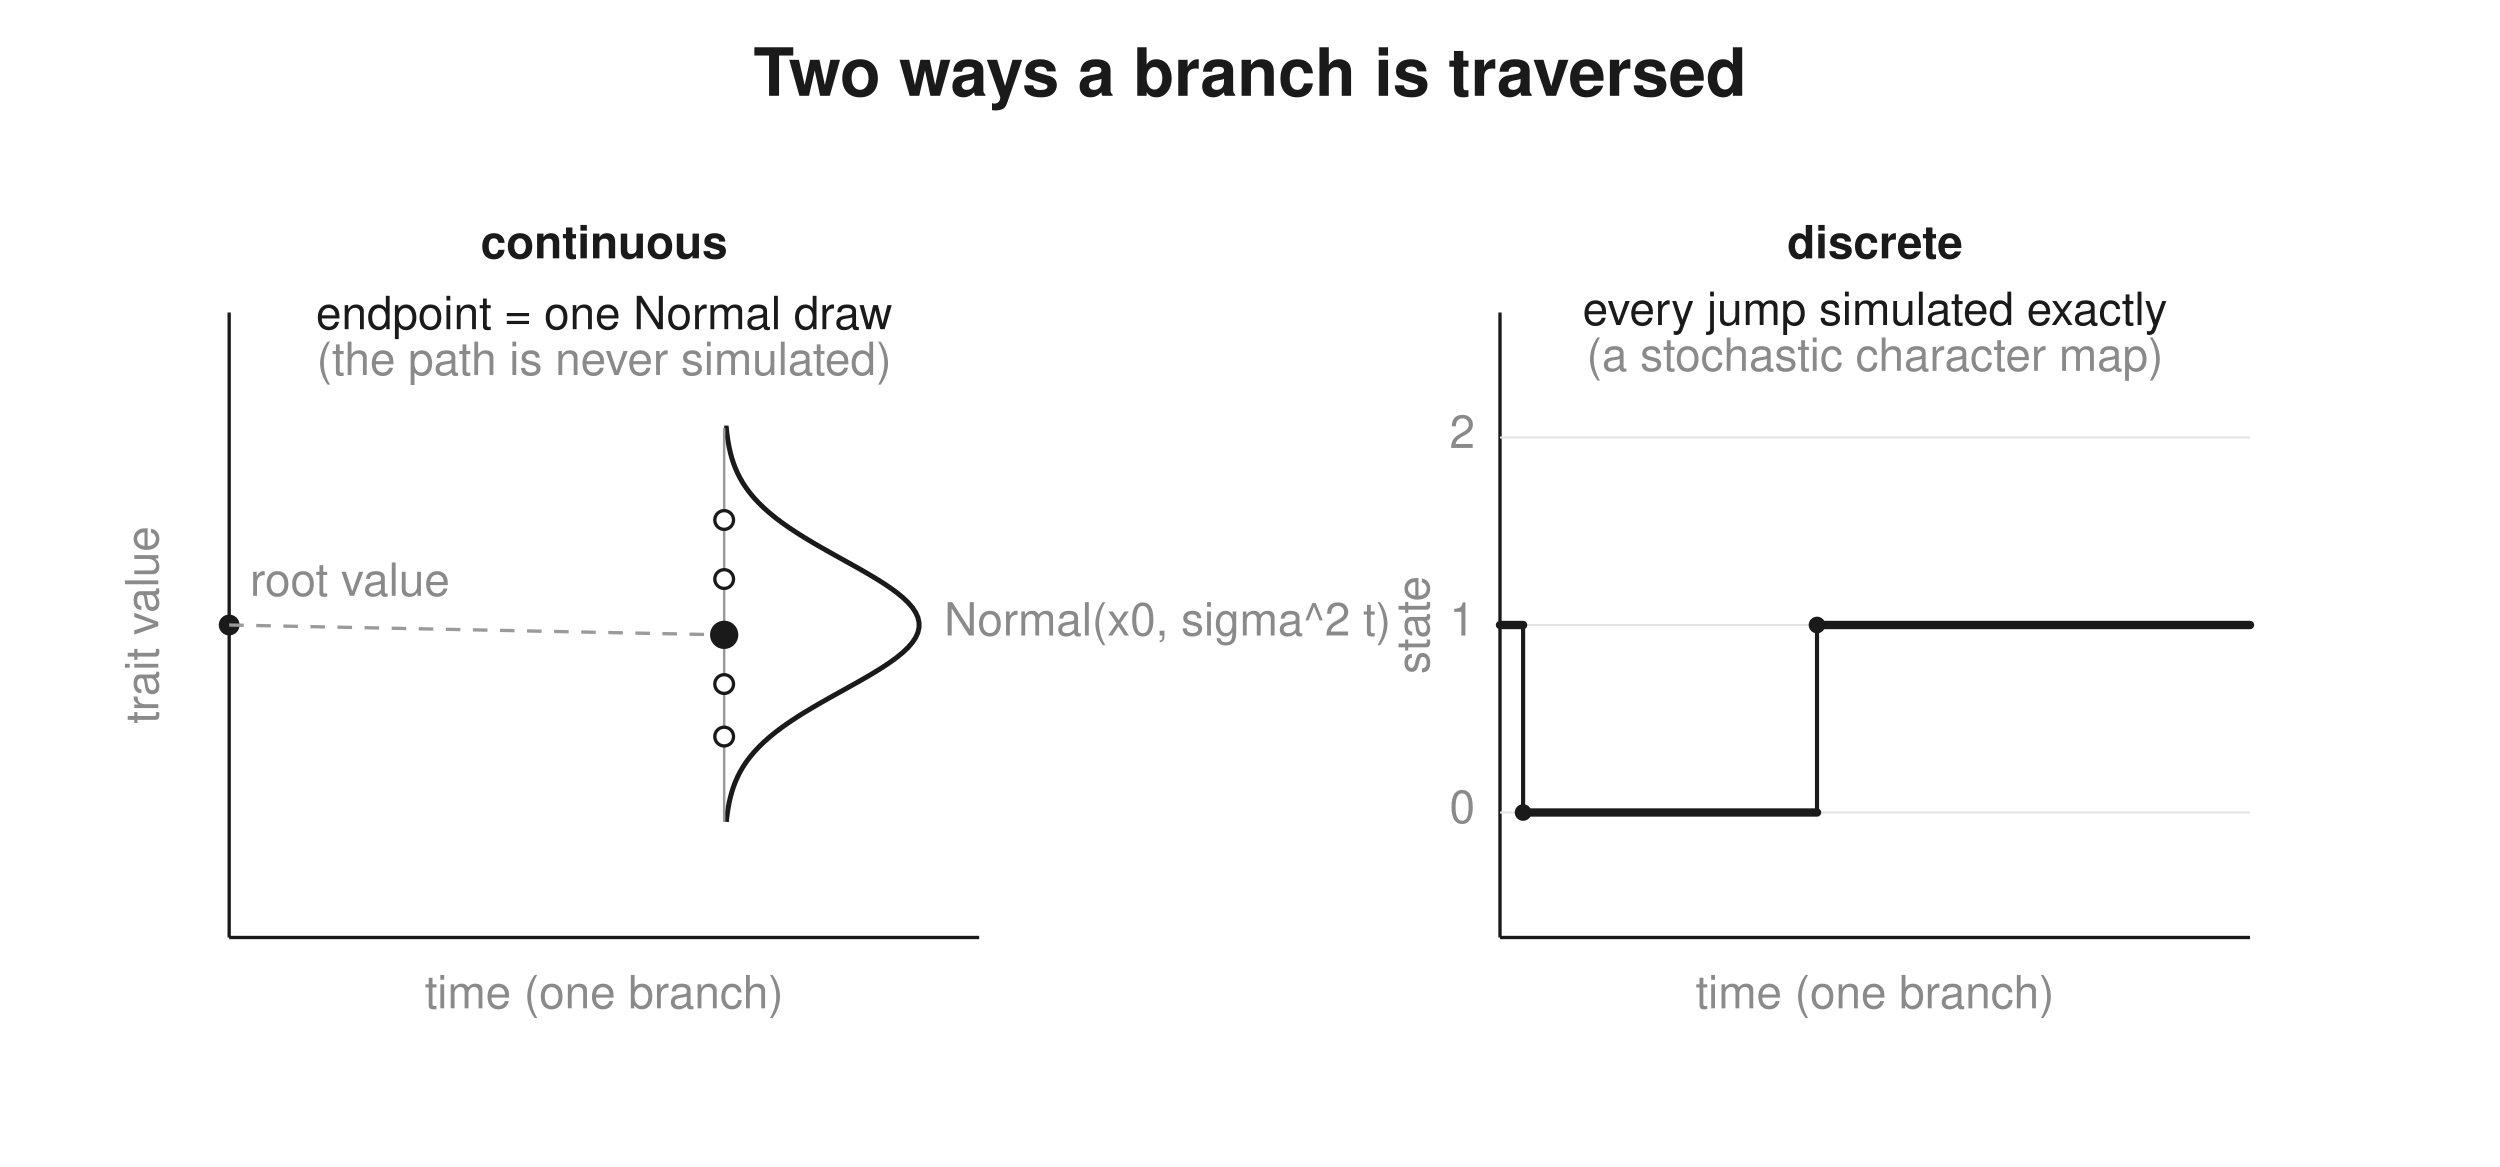
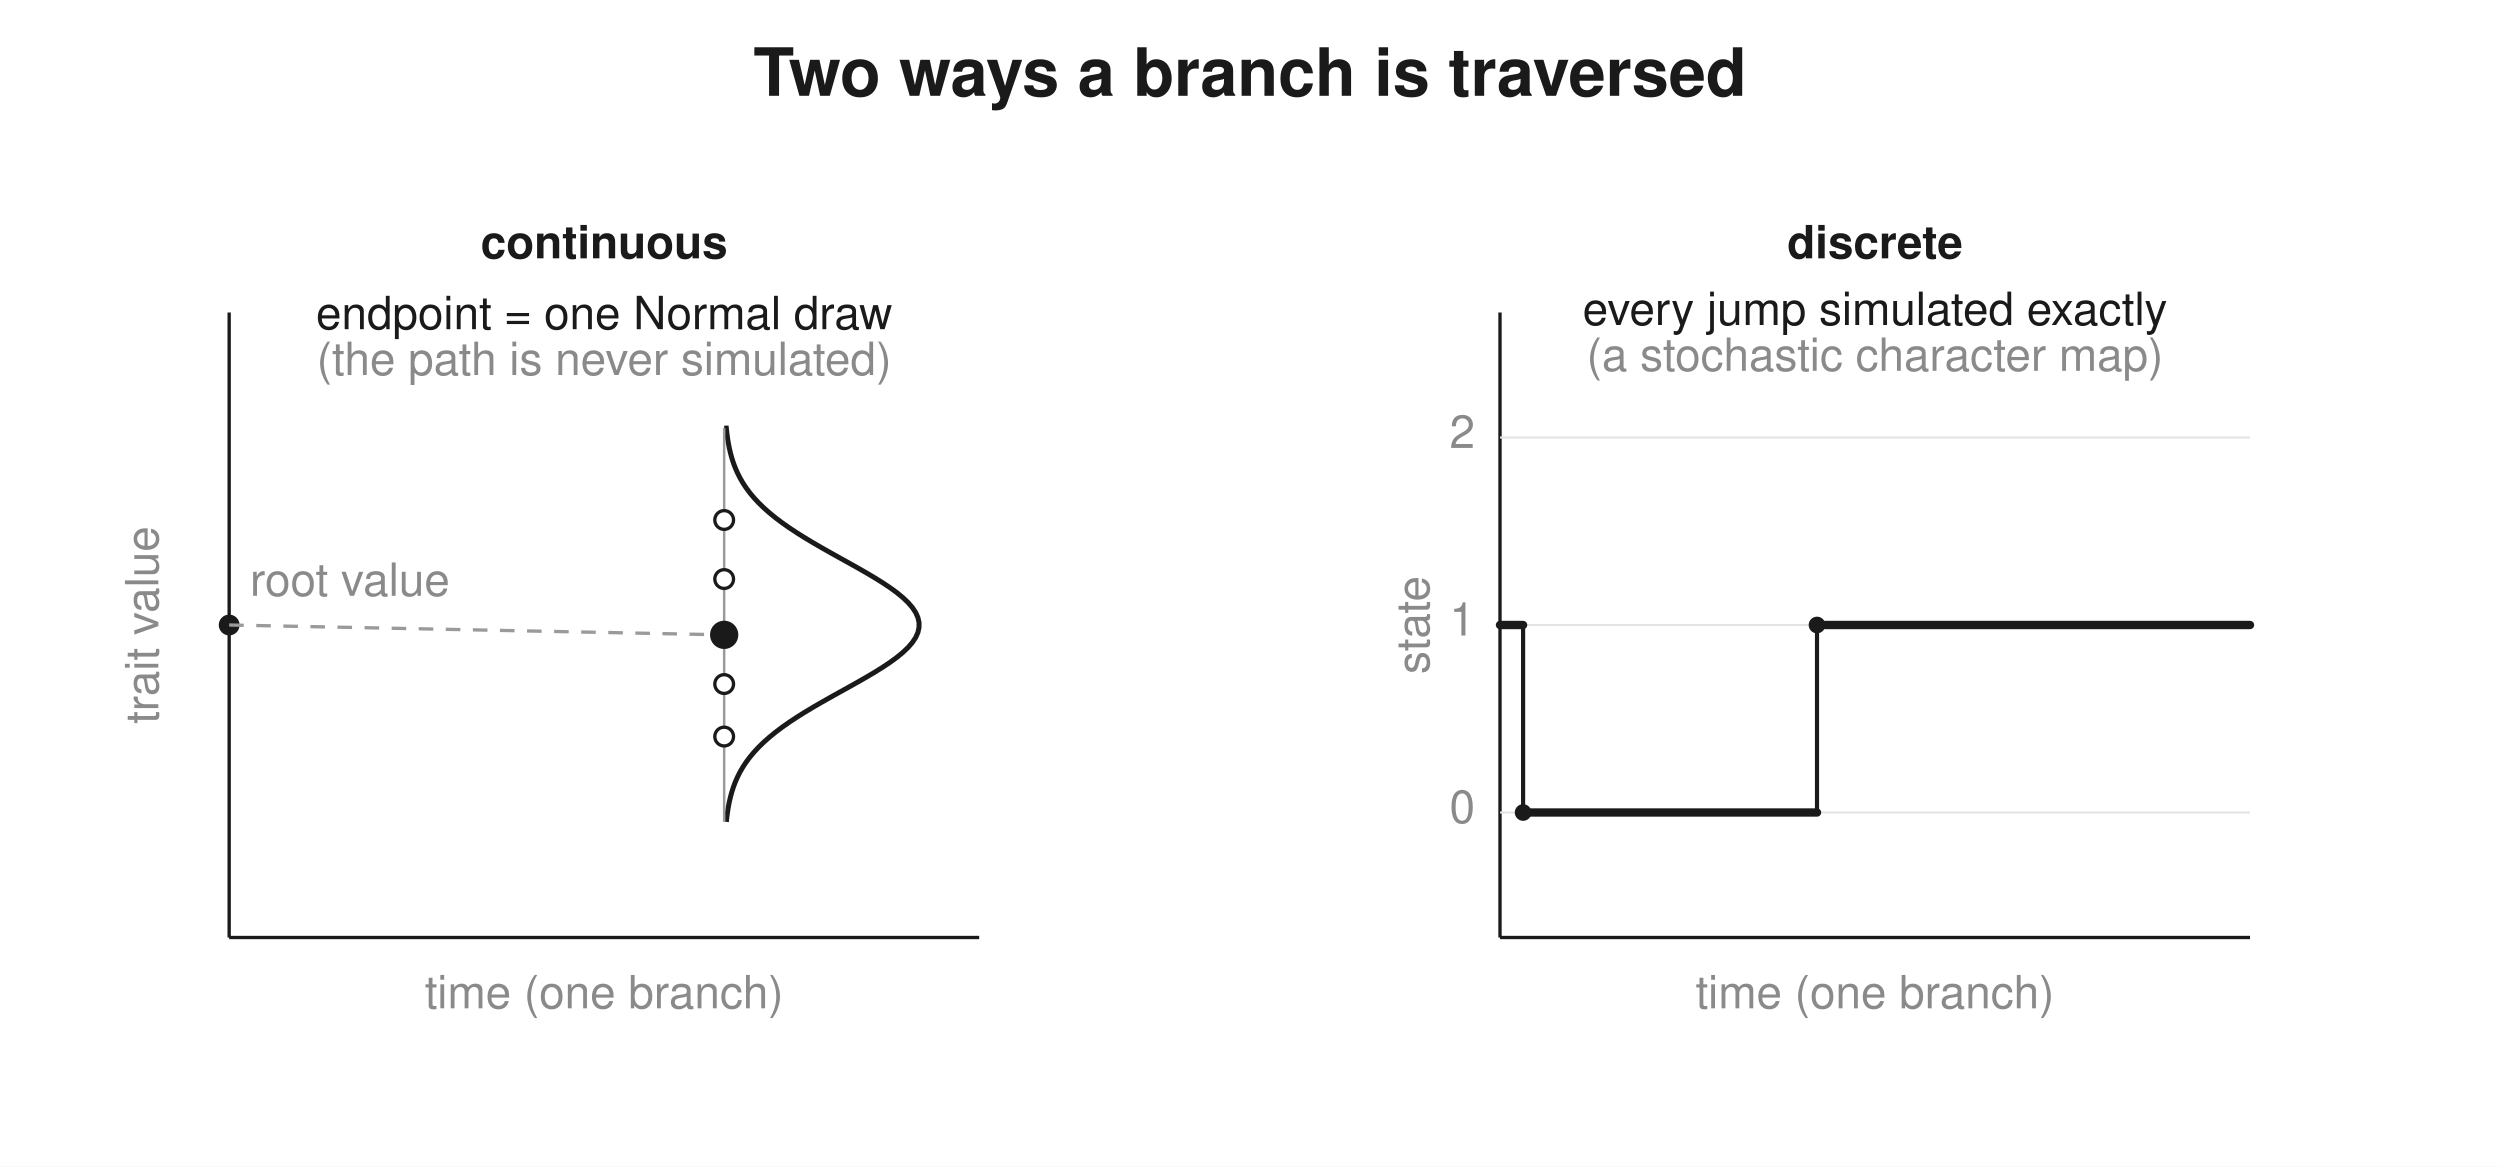
<svg xmlns="http://www.w3.org/2000/svg" width="1200" height="560" viewBox="0 0 1200 560">
  <defs>
</defs>
  <rect x="0" y="0" width="1200" height="560" fill="white" />
  <text x="600.0" y="46" font-size="32" font-family="Helvetica" text-anchor="middle" font-weight="bold" fill="#1a1a1a">Two ways a branch is traversed</text>
  <text x="290.0" y="124" font-size="22" font-family="Helvetica" text-anchor="middle" fill="#1a1a1a" font-weight="bold">continuous</text>
  <path d="M110,450 L110,150" stroke="#1a1a1a" stroke-width="1.6" />
  <path d="M110,450 L470,450" stroke="#1a1a1a" stroke-width="1.6" />
  <text x="290.0" y="484" font-size="22" font-family="Helvetica" text-anchor="middle" fill="#8a8a8a">time (one branch)</text>
  <text x="76" y="300.0" font-size="22" font-family="Helvetica" text-anchor="middle" fill="#8a8a8a" transform="rotate(-90, 76, 300.0)">trait value</text>
  <circle cx="110" cy="300.0" r="5" fill="#1a1a1a" />
  <text x="120" y="286.0" font-size="22" font-family="Helvetica" text-anchor="start" fill="#8a8a8a">root value</text>
  <text x="290.0" y="158" font-size="22" font-family="Helvetica" text-anchor="middle" fill="#1a1a1a">endpoint = one Normal draw</text>
  <text x="290.0" y="180" font-size="22" font-family="Helvetica" text-anchor="middle" fill="#8a8a8a">(the path is never simulated)</text>
  <path d="M347.6,205.5 L348.64,205.5 L348.902,207.892 L349.221,210.285 L349.607,212.677 L350.07,215.07 L350.623,217.462 L351.278,219.854 L352.049,222.247 L352.951,224.639 L353.998,227.032 L355.207,229.424 L356.592,231.816 L358.169,234.209 L359.95,236.601 L361.948,238.994 L364.174,241.386 L366.635,243.778 L369.335,246.171 L372.276,248.563 L375.454,250.956 L378.86,253.348 L382.481,255.741 L386.297,258.133 L390.284,260.525 L394.411,262.918 L398.641,265.31 L402.934,267.703 L407.243,270.095 L411.518,272.487 L415.705,274.88 L419.749,277.272 L423.594,279.665 L427.183,282.057 L430.462,284.449 L433.38,286.842 L435.89,289.234 L437.951,291.627 L439.528,294.019 L440.595,296.411 L441.133,298.804 L441.133,301.196 L440.595,303.589 L439.528,305.981 L437.951,308.373 L435.89,310.766 L433.38,313.158 L430.462,315.551 L427.183,317.943 L423.594,320.335 L419.749,322.728 L415.705,325.12 L411.518,327.513 L407.243,329.905 L402.934,332.297 L398.641,334.69 L394.411,337.082 L390.284,339.475 L386.297,341.867 L382.481,344.259 L378.86,346.652 L375.454,349.044 L372.276,351.437 L369.335,353.829 L366.635,356.222 L364.174,358.614 L361.948,361.006 L359.95,363.399 L358.169,365.791 L356.592,368.184 L355.207,370.576 L353.998,372.968 L352.951,375.361 L352.049,377.753 L351.278,380.146 L350.623,382.538 L350.07,384.93 L349.607,387.323 L349.221,389.715 L348.902,392.108 L348.64,394.5" fill="none" stroke="#1a1a1a" stroke-width="2.4" />
  <path d="M347.6,205.5 L347.6,394.5" stroke="#9a9a9a" stroke-width="1.2" />
  <path d="M110,300.0 L347.6,304.725" stroke="#9a9a9a" stroke-width="1.6" stroke-dasharray="7,6" />
  <circle cx="347.6" cy="249.6" r="4.5" fill="white" stroke="#1a1a1a" stroke-width="1.6" />
  <circle cx="347.6" cy="277.95" r="4.5" fill="white" stroke="#1a1a1a" stroke-width="1.6" />
  <circle cx="347.6" cy="304.725" r="4.5" fill="white" stroke="#1a1a1a" stroke-width="1.6" />
  <circle cx="347.6" cy="328.35" r="4.5" fill="white" stroke="#1a1a1a" stroke-width="1.6" />
  <circle cx="347.6" cy="353.55" r="4.5" fill="white" stroke="#1a1a1a" stroke-width="1.6" />
  <circle cx="347.6" cy="304.725" r="6.0" fill="#1a1a1a" stroke="#1a1a1a" stroke-width="1.6" />
-   <text x="453.2" y="300.0" font-size="22" font-family="Helvetica" text-anchor="start" dominant-baseline="central" fill="#8a8a8a">Normal(x0, sigma^2 t)</text>
  <text x="900.0" y="124" font-size="22" font-family="Helvetica" text-anchor="middle" fill="#1a1a1a" font-weight="bold">discrete</text>
  <path d="M720,450 L720,150" stroke="#1a1a1a" stroke-width="1.6" />
  <path d="M720,450 L1080,450" stroke="#1a1a1a" stroke-width="1.6" />
  <text x="900.0" y="484" font-size="22" font-family="Helvetica" text-anchor="middle" fill="#8a8a8a">time (one branch)</text>
  <text x="686" y="300.0" font-size="22" font-family="Helvetica" text-anchor="middle" fill="#8a8a8a" transform="rotate(-90, 686, 300.0)">state</text>
  <path d="M720,390.0 L1080,390.0" stroke="#e4e4e4" stroke-width="1.0" />
  <text x="708" y="390.0" font-size="22" font-family="Helvetica" text-anchor="end" dominant-baseline="central" fill="#8a8a8a">0</text>
  <path d="M720,300.0 L1080,300.0" stroke="#e4e4e4" stroke-width="1.0" />
  <text x="708" y="300.0" font-size="22" font-family="Helvetica" text-anchor="end" dominant-baseline="central" fill="#8a8a8a">1</text>
  <path d="M720,210.0 L1080,210.0" stroke="#e4e4e4" stroke-width="1.0" />
  <text x="708" y="210.0" font-size="22" font-family="Helvetica" text-anchor="end" dominant-baseline="central" fill="#8a8a8a">2</text>
  <path d="M720.0,300.0 L731.089,300.0" stroke="#1a1a1a" stroke-width="4.0" stroke-linecap="round" />
  <path d="M731.089,390.0 L872.163,390.0" stroke="#1a1a1a" stroke-width="4.0" stroke-linecap="round" />
  <path d="M731.089,300.0 L731.089,390.0" stroke="#1a1a1a" stroke-width="2.0" />
  <circle cx="731.089" cy="390.0" r="4.0" fill="#1a1a1a" />
  <path d="M872.163,300.0 L1080.0,300.0" stroke="#1a1a1a" stroke-width="4.0" stroke-linecap="round" />
  <path d="M872.163,390.0 L872.163,300.0" stroke="#1a1a1a" stroke-width="2.0" />
  <circle cx="872.163" cy="300.0" r="4.0" fill="#1a1a1a" />
  <text x="900.0" y="156" font-size="22" font-family="Helvetica" text-anchor="middle" fill="#1a1a1a">every jump simulated exactly</text>
  <text x="900.0" y="178" font-size="22" font-family="Helvetica" text-anchor="middle" fill="#8a8a8a">(a stochastic character map)</text>
</svg>
